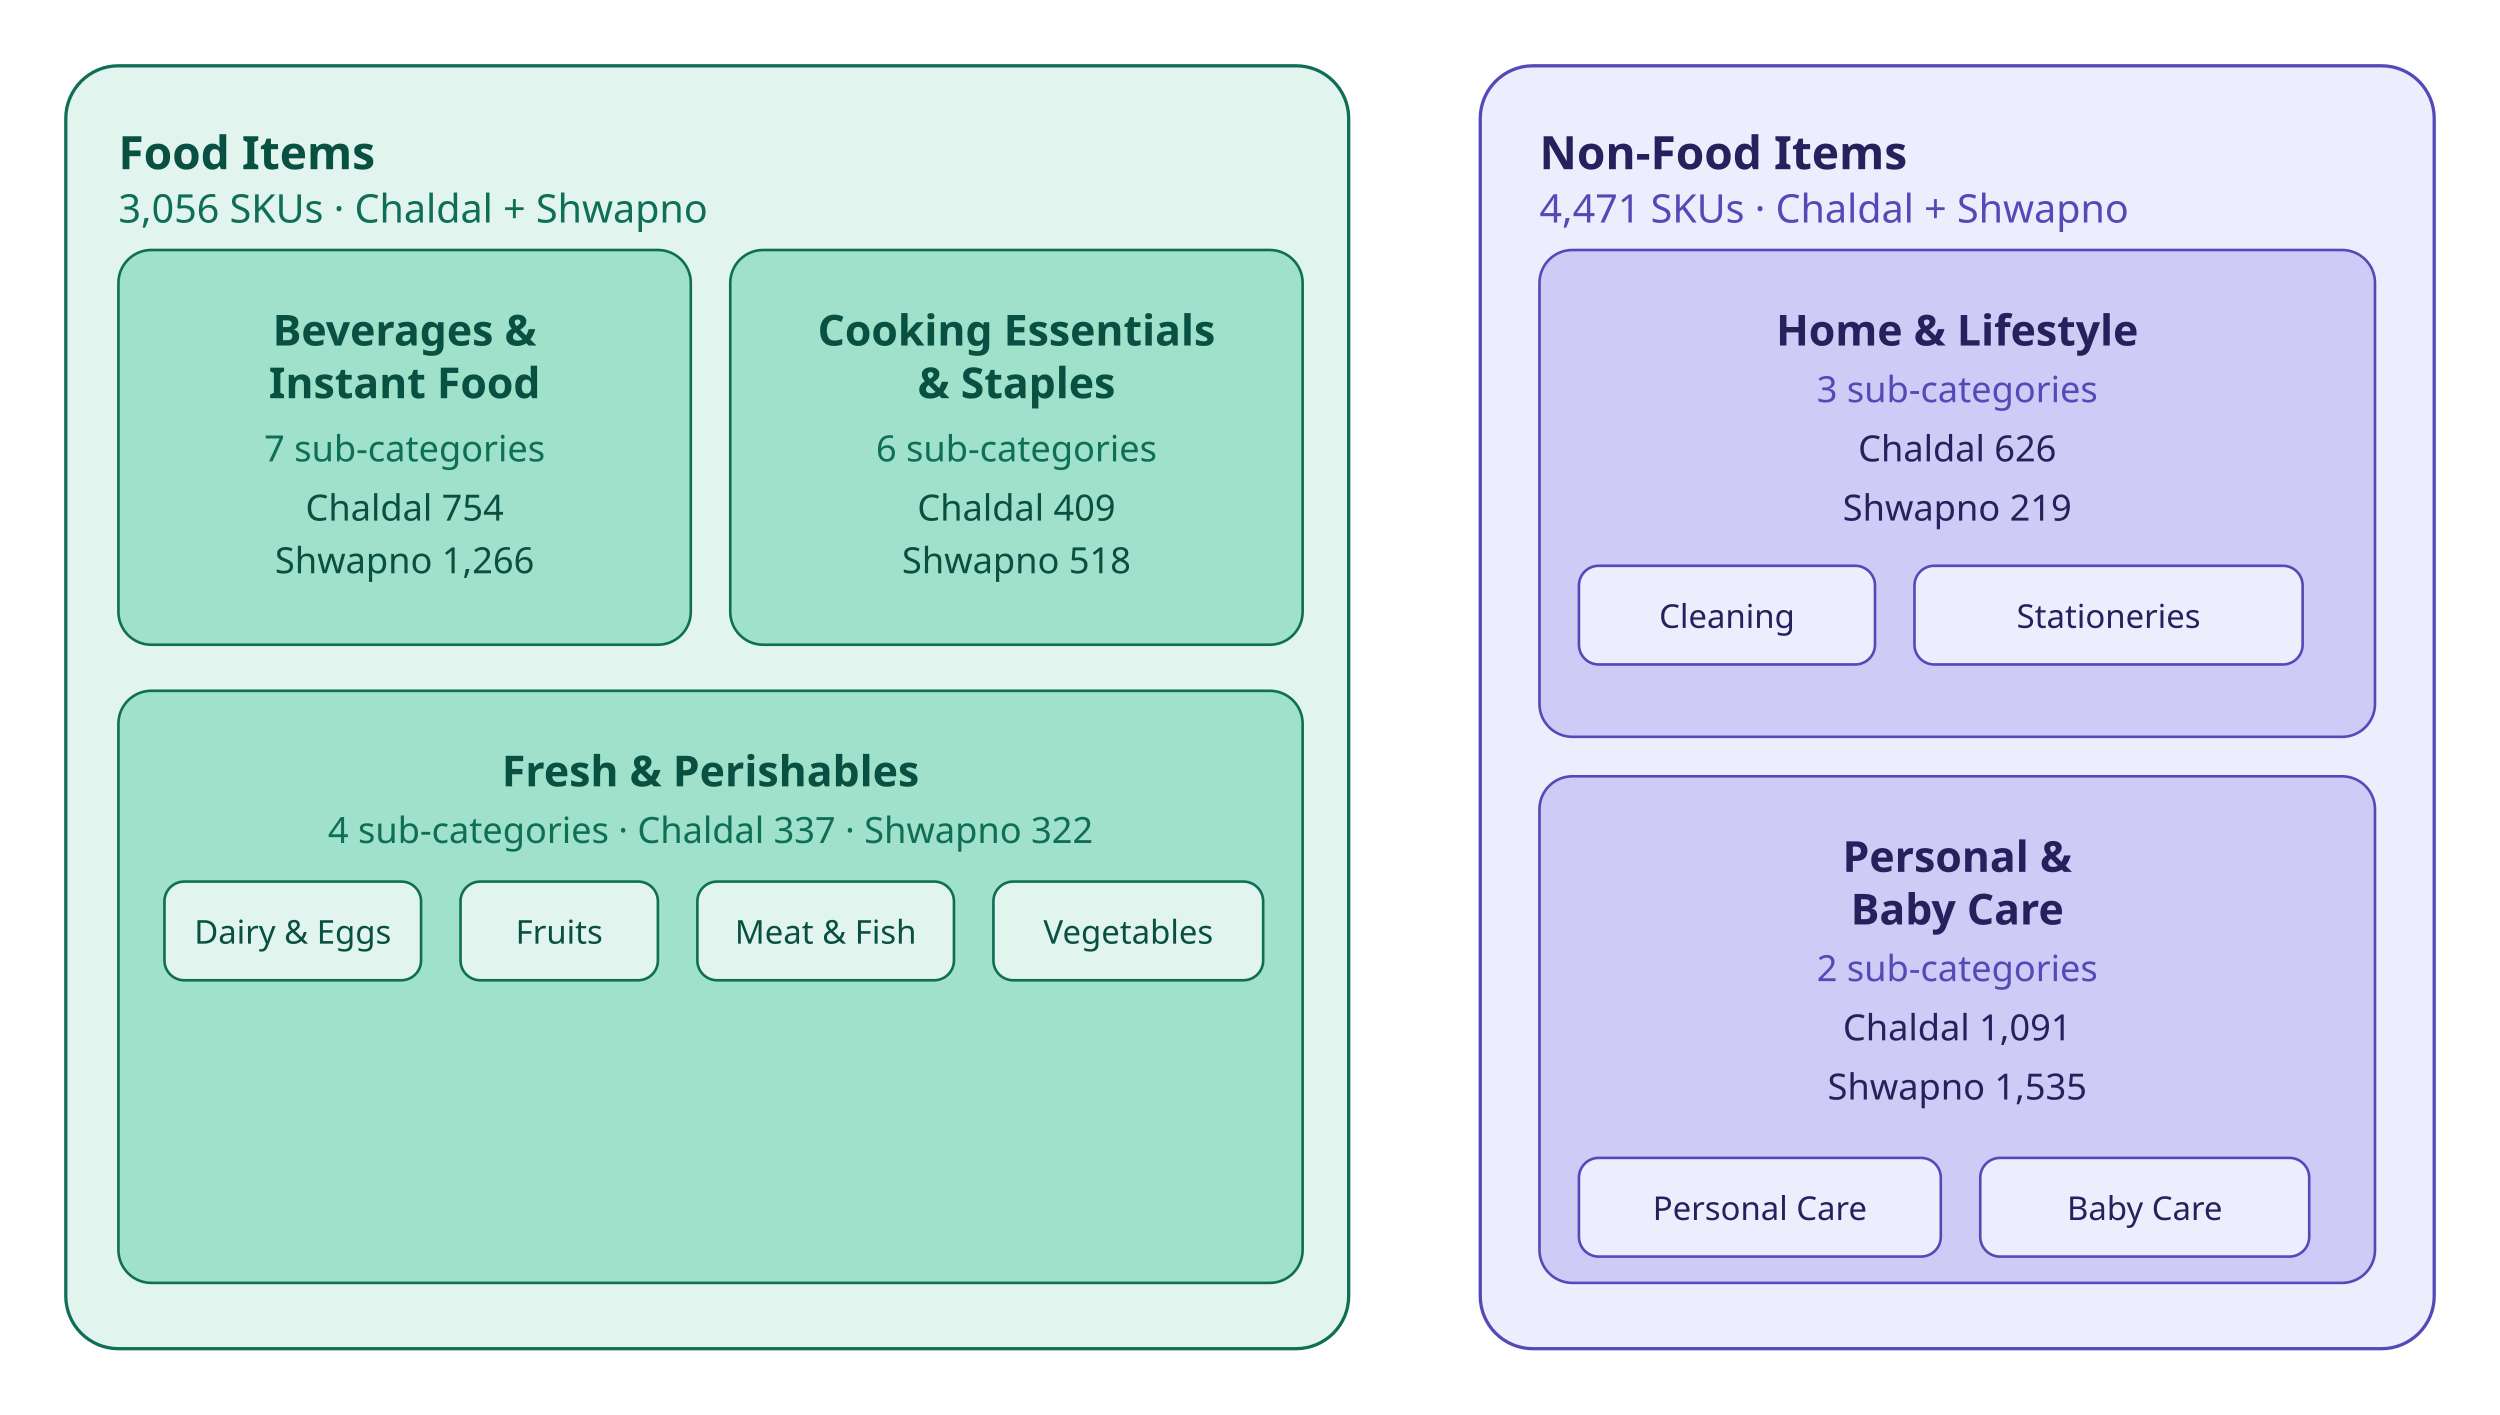
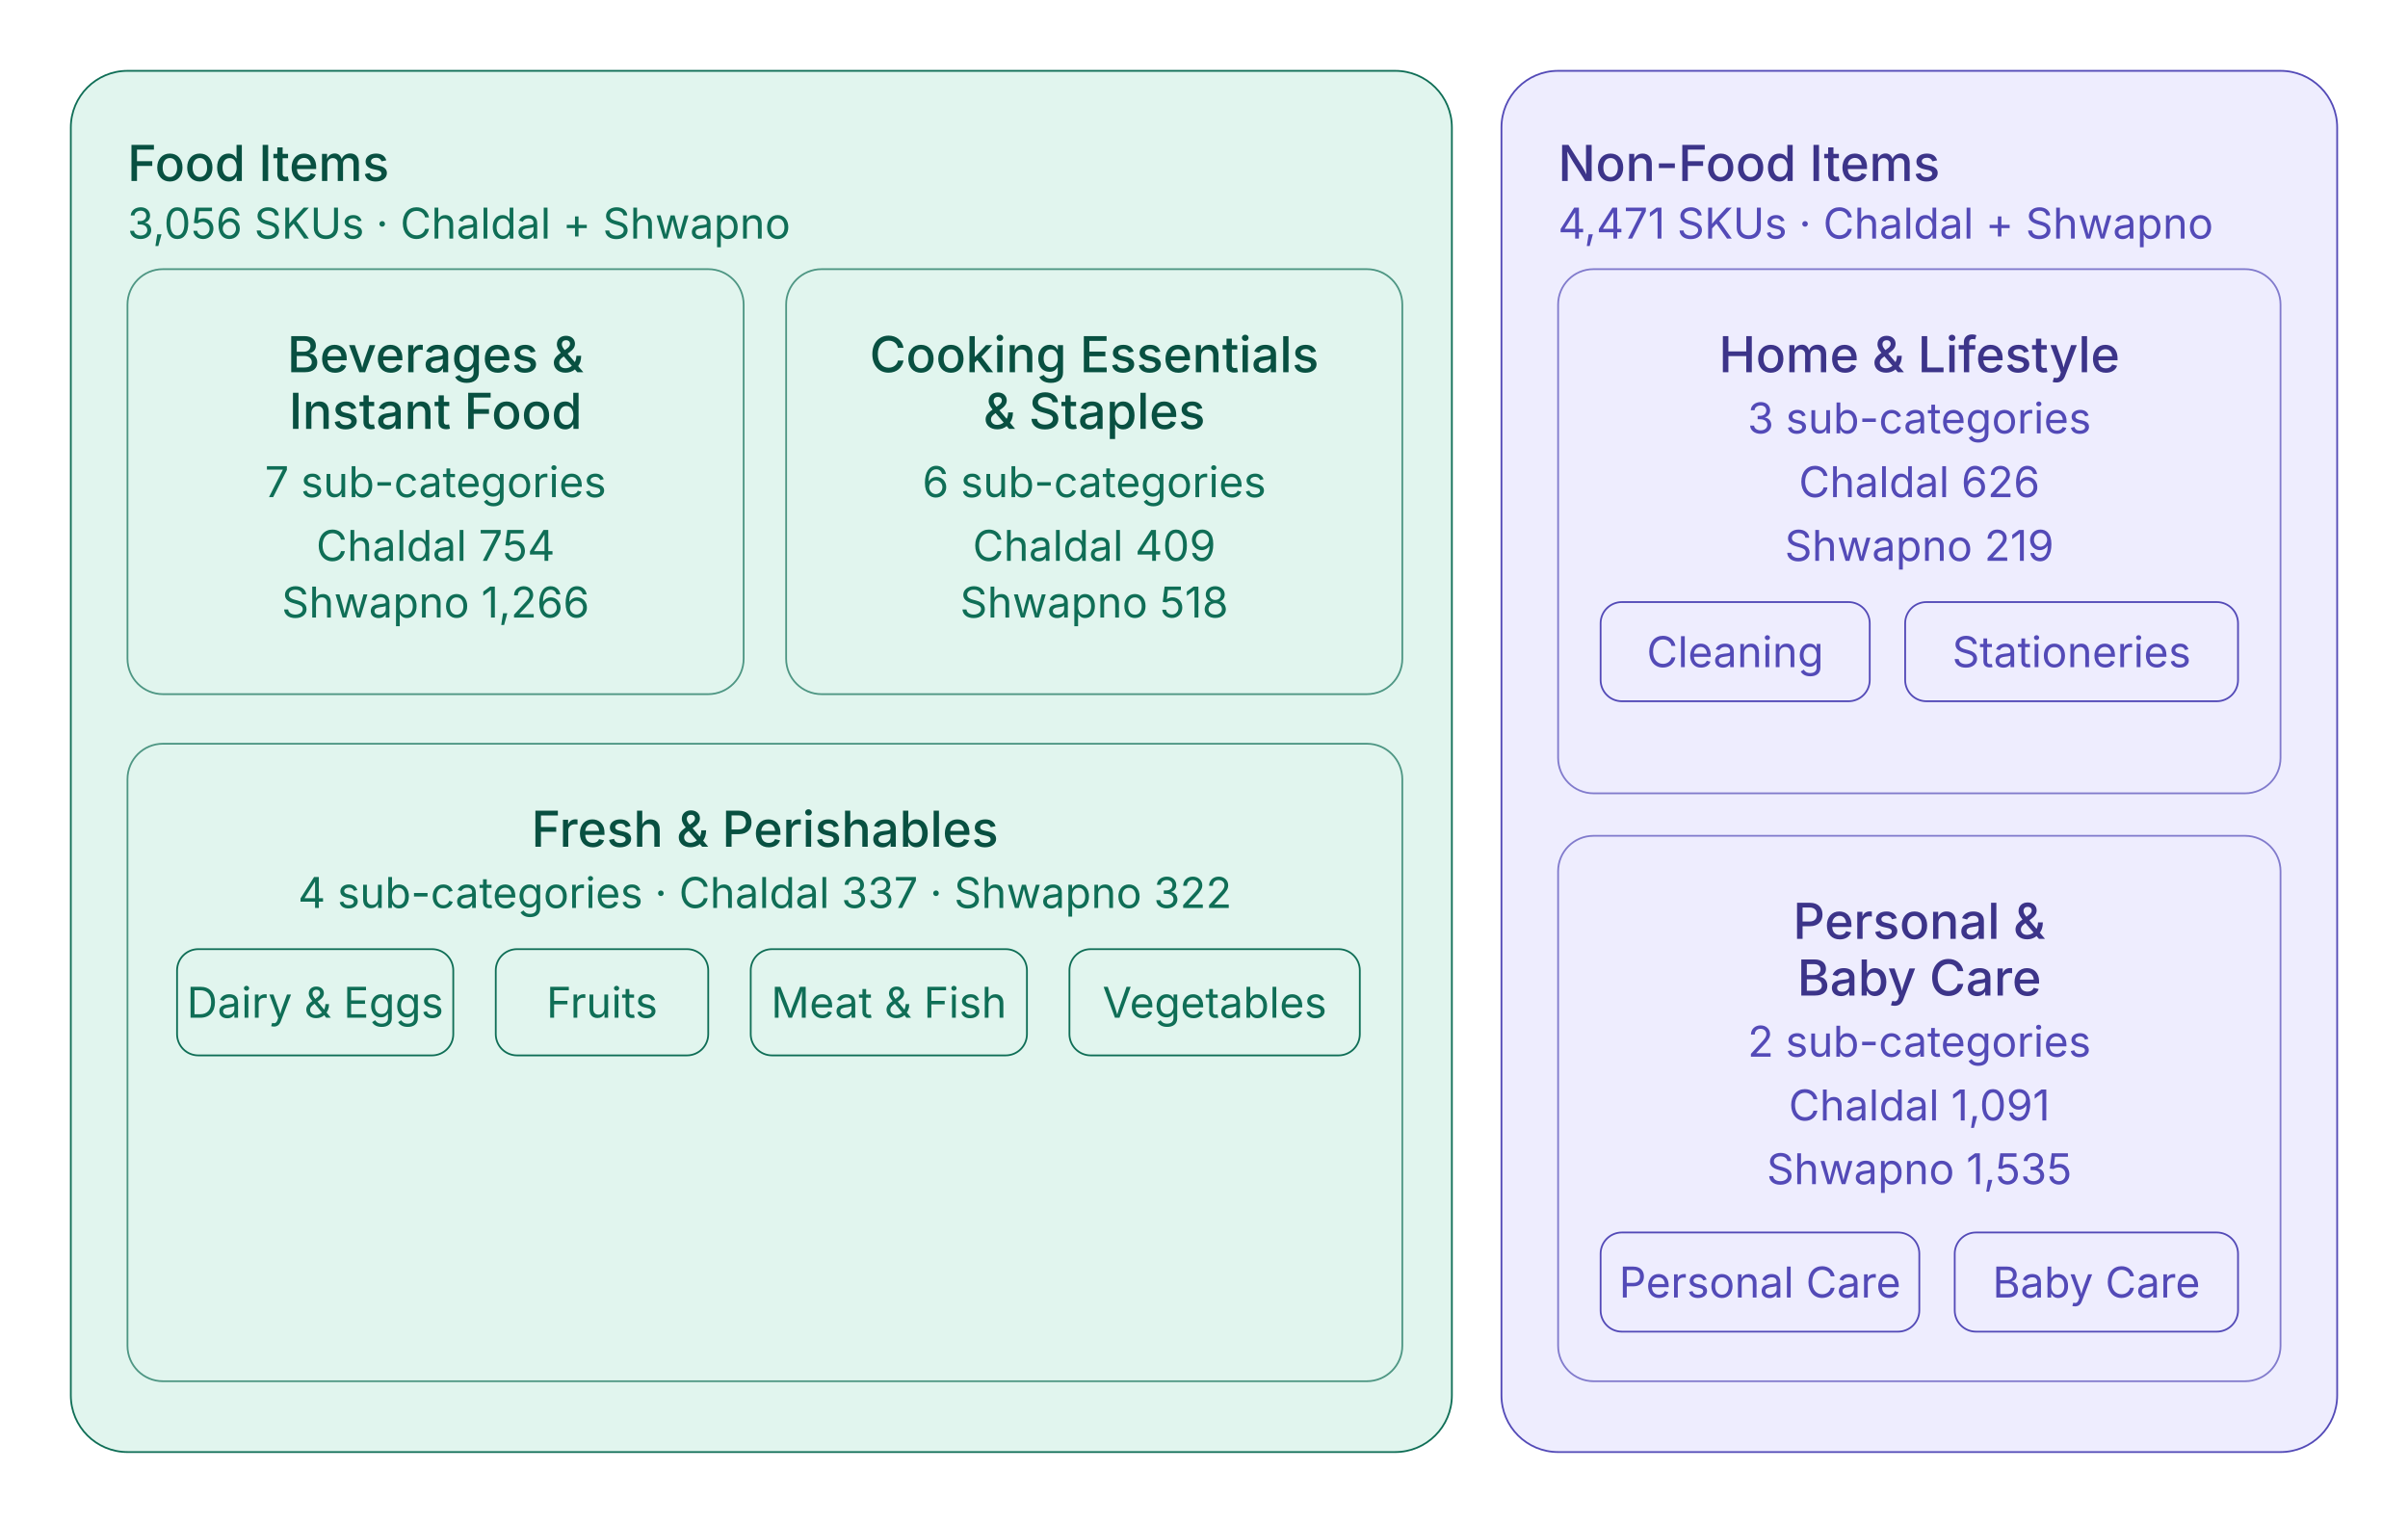
- <svg xmlns="http://www.w3.org/2000/svg" width="100%" viewBox="0 0 760 430" role="img" font-family="sans-serif">
-   <rect x="20" y="20" width="390" height="390" rx="16" fill="#E1F5EE" stroke="#0F6E56" stroke-width="1" />
-   <text x="36" y="46" font-size="14" font-weight="600" fill="#085041" dominant-baseline="central">Food Items</text>
-   <text x="36" y="63" font-size="12" fill="#0F6E56" dominant-baseline="central">3,056 SKUs · Chaldal + Shwapno</text>
-   <rect x="36" y="76" width="174" height="120" rx="10" fill="#9FE1CB" stroke="#0F6E56" stroke-width="0.8" />
-   <text x="123" y="100" font-size="13" font-weight="600" fill="#085041" text-anchor="middle" dominant-baseline="central">Beverages &amp;</text>
-   <text x="123" y="116" font-size="13" font-weight="600" fill="#085041" text-anchor="middle" dominant-baseline="central">Instant Food</text>
-   <text x="123" y="136" font-size="11" fill="#0F6E56" text-anchor="middle" dominant-baseline="central">7 sub-categories</text>
-   <text x="123" y="154" font-size="11" fill="#085041" text-anchor="middle" dominant-baseline="central">Chaldal 754</text>
-   <text x="123" y="170" font-size="11" fill="#085041" text-anchor="middle" dominant-baseline="central">Shwapno 1,266</text>
-   <rect x="222" y="76" width="174" height="120" rx="10" fill="#9FE1CB" stroke="#0F6E56" stroke-width="0.8" />
-   <text x="309" y="100" font-size="13" font-weight="600" fill="#085041" text-anchor="middle" dominant-baseline="central">Cooking Essentials</text>
-   <text x="309" y="116" font-size="13" font-weight="600" fill="#085041" text-anchor="middle" dominant-baseline="central">&amp; Staples</text>
-   <text x="309" y="136" font-size="11" fill="#0F6E56" text-anchor="middle" dominant-baseline="central">6 sub-categories</text>
-   <text x="309" y="154" font-size="11" fill="#085041" text-anchor="middle" dominant-baseline="central">Chaldal 409</text>
-   <text x="309" y="170" font-size="11" fill="#085041" text-anchor="middle" dominant-baseline="central">Shwapno 518</text>
-   <rect x="36" y="210" width="360" height="180" rx="10" fill="#9FE1CB" stroke="#0F6E56" stroke-width="0.8" />
-   <text x="216" y="234" font-size="13" font-weight="600" fill="#085041" text-anchor="middle" dominant-baseline="central">Fresh &amp; Perishables</text>
-   <text x="216" y="252" font-size="11" fill="#0F6E56" text-anchor="middle" dominant-baseline="central">4 sub-categories · Chaldal 337 · Shwapno 322</text>
-   <rect x="50" y="268" width="78" height="30" rx="6" fill="#E1F5EE" stroke="#0F6E56" stroke-width="0.8" />
-   <text x="89" y="283" font-size="10" fill="#085041" text-anchor="middle" dominant-baseline="central">Dairy &amp; Eggs</text>
-   <rect x="140" y="268" width="60" height="30" rx="6" fill="#E1F5EE" stroke="#0F6E56" stroke-width="0.8" />
-   <text x="170" y="283" font-size="10" fill="#085041" text-anchor="middle" dominant-baseline="central">Fruits</text>
-   <rect x="212" y="268" width="78" height="30" rx="6" fill="#E1F5EE" stroke="#0F6E56" stroke-width="0.8" />
-   <text x="251" y="283" font-size="10" fill="#085041" text-anchor="middle" dominant-baseline="central">Meat &amp; Fish</text>
-   <rect x="302" y="268" width="82" height="30" rx="6" fill="#E1F5EE" stroke="#0F6E56" stroke-width="0.8" />
-   <text x="343" y="283" font-size="10" fill="#085041" text-anchor="middle" dominant-baseline="central">Vegetables</text>
-   <rect x="450" y="20" width="290" height="390" rx="16" fill="#EEEDFE" stroke="#534AB7" stroke-width="1" />
-   <text x="468" y="46" font-size="14" font-weight="600" fill="#26215C" dominant-baseline="central">Non-Food Items</text>
-   <text x="468" y="63" font-size="12" fill="#534AB7" dominant-baseline="central">4,471 SKUs · Chaldal + Shwapno</text>
-   <rect x="468" y="76" width="254" height="148" rx="10" fill="#CECBF6" stroke="#534AB7" stroke-width="0.8" />
-   <text x="595" y="100" font-size="13" font-weight="600" fill="#26215C" text-anchor="middle" dominant-baseline="central">Home &amp; Lifestyle</text>
-   <text x="595" y="118" font-size="11" fill="#534AB7" text-anchor="middle" dominant-baseline="central">3 sub-categories</text>
-   <text x="595" y="136" font-size="11" fill="#26215C" text-anchor="middle" dominant-baseline="central">Chaldal 626</text>
-   <text x="595" y="154" font-size="11" fill="#26215C" text-anchor="middle" dominant-baseline="central">Shwapno 219</text>
-   <rect x="480" y="172" width="90" height="30" rx="6" fill="#EEEDFE" stroke="#534AB7" stroke-width="0.8" />
-   <text x="525" y="187" font-size="10" fill="#26215C" text-anchor="middle" dominant-baseline="central">Cleaning</text>
-   <rect x="582" y="172" width="118" height="30" rx="6" fill="#EEEDFE" stroke="#534AB7" stroke-width="0.8" />
-   <text x="641" y="187" font-size="10" fill="#26215C" text-anchor="middle" dominant-baseline="central">Stationeries</text>
-   <rect x="468" y="236" width="254" height="154" rx="10" fill="#CECBF6" stroke="#534AB7" stroke-width="0.8" />
-   <text x="595" y="260" font-size="13" font-weight="600" fill="#26215C" text-anchor="middle" dominant-baseline="central">Personal &amp;</text>
-   <text x="595" y="276" font-size="13" font-weight="600" fill="#26215C" text-anchor="middle" dominant-baseline="central">Baby Care</text>
-   <text x="595" y="294" font-size="11" fill="#534AB7" text-anchor="middle" dominant-baseline="central">2 sub-categories</text>
-   <text x="595" y="312" font-size="11" fill="#26215C" text-anchor="middle" dominant-baseline="central">Chaldal 1,091</text>
-   <text x="595" y="330" font-size="11" fill="#26215C" text-anchor="middle" dominant-baseline="central">Shwapno 1,535</text>
-   <rect x="480" y="352" width="110" height="30" rx="6" fill="#EEEDFE" stroke="#534AB7" stroke-width="0.8" />
-   <text x="535" y="367" font-size="10" fill="#26215C" text-anchor="middle" dominant-baseline="central">Personal Care</text>
-   <rect x="602" y="352" width="100" height="30" rx="6" fill="#EEEDFE" stroke="#534AB7" stroke-width="0.8" />
-   <text x="652" y="367" font-size="10" fill="#26215C" text-anchor="middle" dominant-baseline="central">Baby Care</text>
+ <svg xmlns="http://www.w3.org/2000/svg" width="100%" viewBox="0 0 680 430" role="img" style="">
+   <defs>
+     <marker id="arrow" viewBox="0 0 10 10" refX="8" refY="5" markerWidth="6" markerHeight="6" orient="auto-start-reverse">
+       <path d="M2 1L8 5L2 9" fill="none" stroke="context-stroke" stroke-width="1.5" stroke-linecap="round" stroke-linejoin="round" />
+     </marker>
+   </defs>
+   <g style="fill:rgb(0, 0, 0);stroke:none;color:rgb(0, 0, 0);stroke-width:1px;stroke-linecap:butt;stroke-linejoin:miter;opacity:1;font-family:&quot;Anthropic Sans&quot;, -apple-system, BlinkMacSystemFont, &quot;Segoe UI&quot;, sans-serif;font-size:16px;font-weight:400;text-anchor:start;dominant-baseline:auto">
+     <rect x="20" y="20" width="390" height="390" rx="16" stroke-width="0.5" style="fill:rgb(225, 245, 238);stroke:rgb(15, 110, 86);color:rgb(0, 0, 0);stroke-width:0.5px;stroke-linecap:butt;stroke-linejoin:miter;opacity:1;font-family:&quot;Anthropic Sans&quot;, -apple-system, BlinkMacSystemFont, &quot;Segoe UI&quot;, sans-serif;font-size:16px;font-weight:400;text-anchor:start;dominant-baseline:auto" />
+     <text x="36" y="46" dominant-baseline="central" style="fill:rgb(8, 80, 65);stroke:none;color:rgb(0, 0, 0);stroke-width:1px;stroke-linecap:butt;stroke-linejoin:miter;opacity:1;font-family:&quot;Anthropic Sans&quot;, -apple-system, BlinkMacSystemFont, &quot;Segoe UI&quot;, sans-serif;font-size:14px;font-weight:500;text-anchor:start;dominant-baseline:central">Food Items</text>
+     <text x="36" y="63" dominant-baseline="central" style="fill:rgb(15, 110, 86);stroke:none;color:rgb(0, 0, 0);stroke-width:1px;stroke-linecap:butt;stroke-linejoin:miter;opacity:1;font-family:&quot;Anthropic Sans&quot;, -apple-system, BlinkMacSystemFont, &quot;Segoe UI&quot;, sans-serif;font-size:12px;font-weight:400;text-anchor:start;dominant-baseline:central">3,056 SKUs · Chaldal + Shwapno</text>
+   </g>
+   <g style="fill:rgb(0, 0, 0);stroke:none;color:rgb(0, 0, 0);stroke-width:1px;stroke-linecap:butt;stroke-linejoin:miter;opacity:1;font-family:&quot;Anthropic Sans&quot;, -apple-system, BlinkMacSystemFont, &quot;Segoe UI&quot;, sans-serif;font-size:16px;font-weight:400;text-anchor:start;dominant-baseline:auto">
+     <rect x="36" y="76" width="174" height="120" rx="10" stroke-width="0.5" opacity="0.7" style="fill:rgb(225, 245, 238);stroke:rgb(15, 110, 86);color:rgb(0, 0, 0);stroke-width:0.5px;stroke-linecap:butt;stroke-linejoin:miter;opacity:0.7;font-family:&quot;Anthropic Sans&quot;, -apple-system, BlinkMacSystemFont, &quot;Segoe UI&quot;, sans-serif;font-size:16px;font-weight:400;text-anchor:start;dominant-baseline:auto" />
+     <text x="123" y="100" text-anchor="middle" dominant-baseline="central" style="fill:rgb(8, 80, 65);stroke:none;color:rgb(0, 0, 0);stroke-width:1px;stroke-linecap:butt;stroke-linejoin:miter;opacity:1;font-family:&quot;Anthropic Sans&quot;, -apple-system, BlinkMacSystemFont, &quot;Segoe UI&quot;, sans-serif;font-size:14px;font-weight:500;text-anchor:middle;dominant-baseline:central">Beverages &amp;</text>
+     <text x="123" y="116" text-anchor="middle" dominant-baseline="central" style="fill:rgb(8, 80, 65);stroke:none;color:rgb(0, 0, 0);stroke-width:1px;stroke-linecap:butt;stroke-linejoin:miter;opacity:1;font-family:&quot;Anthropic Sans&quot;, -apple-system, BlinkMacSystemFont, &quot;Segoe UI&quot;, sans-serif;font-size:14px;font-weight:500;text-anchor:middle;dominant-baseline:central">Instant Food</text>
+     <text x="123" y="136" text-anchor="middle" dominant-baseline="central" style="fill:rgb(15, 110, 86);stroke:none;color:rgb(0, 0, 0);stroke-width:1px;stroke-linecap:butt;stroke-linejoin:miter;opacity:1;font-family:&quot;Anthropic Sans&quot;, -apple-system, BlinkMacSystemFont, &quot;Segoe UI&quot;, sans-serif;font-size:12px;font-weight:400;text-anchor:middle;dominant-baseline:central">7 sub-categories</text>
+     <text x="123" y="154" text-anchor="middle" dominant-baseline="central" style="fill:rgb(15, 110, 86);stroke:none;color:rgb(0, 0, 0);stroke-width:1px;stroke-linecap:butt;stroke-linejoin:miter;opacity:1;font-family:&quot;Anthropic Sans&quot;, -apple-system, BlinkMacSystemFont, &quot;Segoe UI&quot;, sans-serif;font-size:12px;font-weight:400;text-anchor:middle;dominant-baseline:central">Chaldal 754</text>
+     <text x="123" y="170" text-anchor="middle" dominant-baseline="central" style="fill:rgb(15, 110, 86);stroke:none;color:rgb(0, 0, 0);stroke-width:1px;stroke-linecap:butt;stroke-linejoin:miter;opacity:1;font-family:&quot;Anthropic Sans&quot;, -apple-system, BlinkMacSystemFont, &quot;Segoe UI&quot;, sans-serif;font-size:12px;font-weight:400;text-anchor:middle;dominant-baseline:central">Shwapno 1,266</text>
+   </g>
+   <g style="fill:rgb(0, 0, 0);stroke:none;color:rgb(0, 0, 0);stroke-width:1px;stroke-linecap:butt;stroke-linejoin:miter;opacity:1;font-family:&quot;Anthropic Sans&quot;, -apple-system, BlinkMacSystemFont, &quot;Segoe UI&quot;, sans-serif;font-size:16px;font-weight:400;text-anchor:start;dominant-baseline:auto">
+     <rect x="222" y="76" width="174" height="120" rx="10" stroke-width="0.5" opacity="0.7" style="fill:rgb(225, 245, 238);stroke:rgb(15, 110, 86);color:rgb(0, 0, 0);stroke-width:0.5px;stroke-linecap:butt;stroke-linejoin:miter;opacity:0.7;font-family:&quot;Anthropic Sans&quot;, -apple-system, BlinkMacSystemFont, &quot;Segoe UI&quot;, sans-serif;font-size:16px;font-weight:400;text-anchor:start;dominant-baseline:auto" />
+     <text x="309" y="100" text-anchor="middle" dominant-baseline="central" style="fill:rgb(8, 80, 65);stroke:none;color:rgb(0, 0, 0);stroke-width:1px;stroke-linecap:butt;stroke-linejoin:miter;opacity:1;font-family:&quot;Anthropic Sans&quot;, -apple-system, BlinkMacSystemFont, &quot;Segoe UI&quot;, sans-serif;font-size:14px;font-weight:500;text-anchor:middle;dominant-baseline:central">Cooking Essentials</text>
+     <text x="309" y="116" text-anchor="middle" dominant-baseline="central" style="fill:rgb(8, 80, 65);stroke:none;color:rgb(0, 0, 0);stroke-width:1px;stroke-linecap:butt;stroke-linejoin:miter;opacity:1;font-family:&quot;Anthropic Sans&quot;, -apple-system, BlinkMacSystemFont, &quot;Segoe UI&quot;, sans-serif;font-size:14px;font-weight:500;text-anchor:middle;dominant-baseline:central">&amp; Staples</text>
+     <text x="309" y="136" text-anchor="middle" dominant-baseline="central" style="fill:rgb(15, 110, 86);stroke:none;color:rgb(0, 0, 0);stroke-width:1px;stroke-linecap:butt;stroke-linejoin:miter;opacity:1;font-family:&quot;Anthropic Sans&quot;, -apple-system, BlinkMacSystemFont, &quot;Segoe UI&quot;, sans-serif;font-size:12px;font-weight:400;text-anchor:middle;dominant-baseline:central">6 sub-categories</text>
+     <text x="309" y="154" text-anchor="middle" dominant-baseline="central" style="fill:rgb(15, 110, 86);stroke:none;color:rgb(0, 0, 0);stroke-width:1px;stroke-linecap:butt;stroke-linejoin:miter;opacity:1;font-family:&quot;Anthropic Sans&quot;, -apple-system, BlinkMacSystemFont, &quot;Segoe UI&quot;, sans-serif;font-size:12px;font-weight:400;text-anchor:middle;dominant-baseline:central">Chaldal 409</text>
+     <text x="309" y="170" text-anchor="middle" dominant-baseline="central" style="fill:rgb(15, 110, 86);stroke:none;color:rgb(0, 0, 0);stroke-width:1px;stroke-linecap:butt;stroke-linejoin:miter;opacity:1;font-family:&quot;Anthropic Sans&quot;, -apple-system, BlinkMacSystemFont, &quot;Segoe UI&quot;, sans-serif;font-size:12px;font-weight:400;text-anchor:middle;dominant-baseline:central">Shwapno 518</text>
+   </g>
+   <g style="fill:rgb(0, 0, 0);stroke:none;color:rgb(0, 0, 0);stroke-width:1px;stroke-linecap:butt;stroke-linejoin:miter;opacity:1;font-family:&quot;Anthropic Sans&quot;, -apple-system, BlinkMacSystemFont, &quot;Segoe UI&quot;, sans-serif;font-size:16px;font-weight:400;text-anchor:start;dominant-baseline:auto">
+     <rect x="36" y="210" width="360" height="180" rx="10" stroke-width="0.5" opacity="0.7" style="fill:rgb(225, 245, 238);stroke:rgb(15, 110, 86);color:rgb(0, 0, 0);stroke-width:0.5px;stroke-linecap:butt;stroke-linejoin:miter;opacity:0.7;font-family:&quot;Anthropic Sans&quot;, -apple-system, BlinkMacSystemFont, &quot;Segoe UI&quot;, sans-serif;font-size:16px;font-weight:400;text-anchor:start;dominant-baseline:auto" />
+     <text x="216" y="234" text-anchor="middle" dominant-baseline="central" style="fill:rgb(8, 80, 65);stroke:none;color:rgb(0, 0, 0);stroke-width:1px;stroke-linecap:butt;stroke-linejoin:miter;opacity:1;font-family:&quot;Anthropic Sans&quot;, -apple-system, BlinkMacSystemFont, &quot;Segoe UI&quot;, sans-serif;font-size:14px;font-weight:500;text-anchor:middle;dominant-baseline:central">Fresh &amp; Perishables</text>
+     <text x="216" y="252" text-anchor="middle" dominant-baseline="central" style="fill:rgb(15, 110, 86);stroke:none;color:rgb(0, 0, 0);stroke-width:1px;stroke-linecap:butt;stroke-linejoin:miter;opacity:1;font-family:&quot;Anthropic Sans&quot;, -apple-system, BlinkMacSystemFont, &quot;Segoe UI&quot;, sans-serif;font-size:12px;font-weight:400;text-anchor:middle;dominant-baseline:central">4 sub-categories · Chaldal 337 · Shwapno 322</text>
+     <rect x="50" y="268" width="78" height="30" rx="6" stroke-width="0.5" style="fill:rgb(225, 245, 238);stroke:rgb(15, 110, 86);color:rgb(0, 0, 0);stroke-width:0.5px;stroke-linecap:butt;stroke-linejoin:miter;opacity:1;font-family:&quot;Anthropic Sans&quot;, -apple-system, BlinkMacSystemFont, &quot;Segoe UI&quot;, sans-serif;font-size:16px;font-weight:400;text-anchor:start;dominant-baseline:auto" />
+     <text x="89" y="283" text-anchor="middle" dominant-baseline="central" style="fill:rgb(15, 110, 86);stroke:none;color:rgb(0, 0, 0);stroke-width:1px;stroke-linecap:butt;stroke-linejoin:miter;opacity:1;font-family:&quot;Anthropic Sans&quot;, -apple-system, BlinkMacSystemFont, &quot;Segoe UI&quot;, sans-serif;font-size:12px;font-weight:400;text-anchor:middle;dominant-baseline:central">Dairy &amp; Eggs</text>
+     <rect x="140" y="268" width="60" height="30" rx="6" stroke-width="0.5" style="fill:rgb(225, 245, 238);stroke:rgb(15, 110, 86);color:rgb(0, 0, 0);stroke-width:0.5px;stroke-linecap:butt;stroke-linejoin:miter;opacity:1;font-family:&quot;Anthropic Sans&quot;, -apple-system, BlinkMacSystemFont, &quot;Segoe UI&quot;, sans-serif;font-size:16px;font-weight:400;text-anchor:start;dominant-baseline:auto" />
+     <text x="170" y="283" text-anchor="middle" dominant-baseline="central" style="fill:rgb(15, 110, 86);stroke:none;color:rgb(0, 0, 0);stroke-width:1px;stroke-linecap:butt;stroke-linejoin:miter;opacity:1;font-family:&quot;Anthropic Sans&quot;, -apple-system, BlinkMacSystemFont, &quot;Segoe UI&quot;, sans-serif;font-size:12px;font-weight:400;text-anchor:middle;dominant-baseline:central">Fruits</text>
+     <rect x="212" y="268" width="78" height="30" rx="6" stroke-width="0.5" style="fill:rgb(225, 245, 238);stroke:rgb(15, 110, 86);color:rgb(0, 0, 0);stroke-width:0.5px;stroke-linecap:butt;stroke-linejoin:miter;opacity:1;font-family:&quot;Anthropic Sans&quot;, -apple-system, BlinkMacSystemFont, &quot;Segoe UI&quot;, sans-serif;font-size:16px;font-weight:400;text-anchor:start;dominant-baseline:auto" />
+     <text x="251" y="283" text-anchor="middle" dominant-baseline="central" style="fill:rgb(15, 110, 86);stroke:none;color:rgb(0, 0, 0);stroke-width:1px;stroke-linecap:butt;stroke-linejoin:miter;opacity:1;font-family:&quot;Anthropic Sans&quot;, -apple-system, BlinkMacSystemFont, &quot;Segoe UI&quot;, sans-serif;font-size:12px;font-weight:400;text-anchor:middle;dominant-baseline:central">Meat &amp; Fish</text>
+     <rect x="302" y="268" width="82" height="30" rx="6" stroke-width="0.5" style="fill:rgb(225, 245, 238);stroke:rgb(15, 110, 86);color:rgb(0, 0, 0);stroke-width:0.5px;stroke-linecap:butt;stroke-linejoin:miter;opacity:1;font-family:&quot;Anthropic Sans&quot;, -apple-system, BlinkMacSystemFont, &quot;Segoe UI&quot;, sans-serif;font-size:16px;font-weight:400;text-anchor:start;dominant-baseline:auto" />
+     <text x="343" y="283" text-anchor="middle" dominant-baseline="central" style="fill:rgb(15, 110, 86);stroke:none;color:rgb(0, 0, 0);stroke-width:1px;stroke-linecap:butt;stroke-linejoin:miter;opacity:1;font-family:&quot;Anthropic Sans&quot;, -apple-system, BlinkMacSystemFont, &quot;Segoe UI&quot;, sans-serif;font-size:12px;font-weight:400;text-anchor:middle;dominant-baseline:central">Vegetables</text>
+   </g>
+   <g style="fill:rgb(0, 0, 0);stroke:none;color:rgb(0, 0, 0);stroke-width:1px;stroke-linecap:butt;stroke-linejoin:miter;opacity:1;font-family:&quot;Anthropic Sans&quot;, -apple-system, BlinkMacSystemFont, &quot;Segoe UI&quot;, sans-serif;font-size:16px;font-weight:400;text-anchor:start;dominant-baseline:auto">
+     <rect x="424" y="20" width="236" height="390" rx="16" stroke-width="0.5" style="fill:rgb(238, 237, 254);stroke:rgb(83, 74, 183);color:rgb(0, 0, 0);stroke-width:0.5px;stroke-linecap:butt;stroke-linejoin:miter;opacity:1;font-family:&quot;Anthropic Sans&quot;, -apple-system, BlinkMacSystemFont, &quot;Segoe UI&quot;, sans-serif;font-size:16px;font-weight:400;text-anchor:start;dominant-baseline:auto" />
+     <text x="440" y="46" dominant-baseline="central" style="fill:rgb(60, 52, 137);stroke:none;color:rgb(0, 0, 0);stroke-width:1px;stroke-linecap:butt;stroke-linejoin:miter;opacity:1;font-family:&quot;Anthropic Sans&quot;, -apple-system, BlinkMacSystemFont, &quot;Segoe UI&quot;, sans-serif;font-size:14px;font-weight:500;text-anchor:start;dominant-baseline:central">Non-Food Items</text>
+     <text x="440" y="63" dominant-baseline="central" style="fill:rgb(83, 74, 183);stroke:none;color:rgb(0, 0, 0);stroke-width:1px;stroke-linecap:butt;stroke-linejoin:miter;opacity:1;font-family:&quot;Anthropic Sans&quot;, -apple-system, BlinkMacSystemFont, &quot;Segoe UI&quot;, sans-serif;font-size:12px;font-weight:400;text-anchor:start;dominant-baseline:central">4,471 SKUs · Chaldal + Shwapno</text>
+   </g>
+   <g style="fill:rgb(0, 0, 0);stroke:none;color:rgb(0, 0, 0);stroke-width:1px;stroke-linecap:butt;stroke-linejoin:miter;opacity:1;font-family:&quot;Anthropic Sans&quot;, -apple-system, BlinkMacSystemFont, &quot;Segoe UI&quot;, sans-serif;font-size:16px;font-weight:400;text-anchor:start;dominant-baseline:auto">
+     <rect x="440" y="76" width="204" height="148" rx="10" stroke-width="0.5" opacity="0.7" style="fill:rgb(238, 237, 254);stroke:rgb(83, 74, 183);color:rgb(0, 0, 0);stroke-width:0.5px;stroke-linecap:butt;stroke-linejoin:miter;opacity:0.7;font-family:&quot;Anthropic Sans&quot;, -apple-system, BlinkMacSystemFont, &quot;Segoe UI&quot;, sans-serif;font-size:16px;font-weight:400;text-anchor:start;dominant-baseline:auto" />
+     <text x="542" y="100" text-anchor="middle" dominant-baseline="central" style="fill:rgb(60, 52, 137);stroke:none;color:rgb(0, 0, 0);stroke-width:1px;stroke-linecap:butt;stroke-linejoin:miter;opacity:1;font-family:&quot;Anthropic Sans&quot;, -apple-system, BlinkMacSystemFont, &quot;Segoe UI&quot;, sans-serif;font-size:14px;font-weight:500;text-anchor:middle;dominant-baseline:central">Home &amp; Lifestyle</text>
+     <text x="542" y="118" text-anchor="middle" dominant-baseline="central" style="fill:rgb(83, 74, 183);stroke:none;color:rgb(0, 0, 0);stroke-width:1px;stroke-linecap:butt;stroke-linejoin:miter;opacity:1;font-family:&quot;Anthropic Sans&quot;, -apple-system, BlinkMacSystemFont, &quot;Segoe UI&quot;, sans-serif;font-size:12px;font-weight:400;text-anchor:middle;dominant-baseline:central">3 sub-categories</text>
+     <text x="542" y="136" text-anchor="middle" dominant-baseline="central" style="fill:rgb(83, 74, 183);stroke:none;color:rgb(0, 0, 0);stroke-width:1px;stroke-linecap:butt;stroke-linejoin:miter;opacity:1;font-family:&quot;Anthropic Sans&quot;, -apple-system, BlinkMacSystemFont, &quot;Segoe UI&quot;, sans-serif;font-size:12px;font-weight:400;text-anchor:middle;dominant-baseline:central">Chaldal 626</text>
+     <text x="542" y="154" text-anchor="middle" dominant-baseline="central" style="fill:rgb(83, 74, 183);stroke:none;color:rgb(0, 0, 0);stroke-width:1px;stroke-linecap:butt;stroke-linejoin:miter;opacity:1;font-family:&quot;Anthropic Sans&quot;, -apple-system, BlinkMacSystemFont, &quot;Segoe UI&quot;, sans-serif;font-size:12px;font-weight:400;text-anchor:middle;dominant-baseline:central">Shwapno 219</text>
+     <rect x="452" y="170" width="76" height="28" rx="6" stroke-width="0.5" style="fill:rgb(238, 237, 254);stroke:rgb(83, 74, 183);color:rgb(0, 0, 0);stroke-width:0.5px;stroke-linecap:butt;stroke-linejoin:miter;opacity:1;font-family:&quot;Anthropic Sans&quot;, -apple-system, BlinkMacSystemFont, &quot;Segoe UI&quot;, sans-serif;font-size:16px;font-weight:400;text-anchor:start;dominant-baseline:auto" />
+     <text x="490" y="184" text-anchor="middle" dominant-baseline="central" style="fill:rgb(83, 74, 183);stroke:none;color:rgb(0, 0, 0);stroke-width:1px;stroke-linecap:butt;stroke-linejoin:miter;opacity:1;font-family:&quot;Anthropic Sans&quot;, -apple-system, BlinkMacSystemFont, &quot;Segoe UI&quot;, sans-serif;font-size:12px;font-weight:400;text-anchor:middle;dominant-baseline:central">Cleaning</text>
+     <rect x="538" y="170" width="94" height="28" rx="6" stroke-width="0.5" style="fill:rgb(238, 237, 254);stroke:rgb(83, 74, 183);color:rgb(0, 0, 0);stroke-width:0.5px;stroke-linecap:butt;stroke-linejoin:miter;opacity:1;font-family:&quot;Anthropic Sans&quot;, -apple-system, BlinkMacSystemFont, &quot;Segoe UI&quot;, sans-serif;font-size:16px;font-weight:400;text-anchor:start;dominant-baseline:auto" />
+     <text x="585" y="184" text-anchor="middle" dominant-baseline="central" style="fill:rgb(83, 74, 183);stroke:none;color:rgb(0, 0, 0);stroke-width:1px;stroke-linecap:butt;stroke-linejoin:miter;opacity:1;font-family:&quot;Anthropic Sans&quot;, -apple-system, BlinkMacSystemFont, &quot;Segoe UI&quot;, sans-serif;font-size:12px;font-weight:400;text-anchor:middle;dominant-baseline:central">Stationeries</text>
+   </g>
+   <g style="fill:rgb(0, 0, 0);stroke:none;color:rgb(0, 0, 0);stroke-width:1px;stroke-linecap:butt;stroke-linejoin:miter;opacity:1;font-family:&quot;Anthropic Sans&quot;, -apple-system, BlinkMacSystemFont, &quot;Segoe UI&quot;, sans-serif;font-size:16px;font-weight:400;text-anchor:start;dominant-baseline:auto">
+     <rect x="440" y="236" width="204" height="154" rx="10" stroke-width="0.5" opacity="0.7" style="fill:rgb(238, 237, 254);stroke:rgb(83, 74, 183);color:rgb(0, 0, 0);stroke-width:0.5px;stroke-linecap:butt;stroke-linejoin:miter;opacity:0.7;font-family:&quot;Anthropic Sans&quot;, -apple-system, BlinkMacSystemFont, &quot;Segoe UI&quot;, sans-serif;font-size:16px;font-weight:400;text-anchor:start;dominant-baseline:auto" />
+     <text x="542" y="260" text-anchor="middle" dominant-baseline="central" style="fill:rgb(60, 52, 137);stroke:none;color:rgb(0, 0, 0);stroke-width:1px;stroke-linecap:butt;stroke-linejoin:miter;opacity:1;font-family:&quot;Anthropic Sans&quot;, -apple-system, BlinkMacSystemFont, &quot;Segoe UI&quot;, sans-serif;font-size:14px;font-weight:500;text-anchor:middle;dominant-baseline:central">Personal &amp;</text>
+     <text x="542" y="276" text-anchor="middle" dominant-baseline="central" style="fill:rgb(60, 52, 137);stroke:none;color:rgb(0, 0, 0);stroke-width:1px;stroke-linecap:butt;stroke-linejoin:miter;opacity:1;font-family:&quot;Anthropic Sans&quot;, -apple-system, BlinkMacSystemFont, &quot;Segoe UI&quot;, sans-serif;font-size:14px;font-weight:500;text-anchor:middle;dominant-baseline:central">Baby Care</text>
+     <text x="542" y="294" text-anchor="middle" dominant-baseline="central" style="fill:rgb(83, 74, 183);stroke:none;color:rgb(0, 0, 0);stroke-width:1px;stroke-linecap:butt;stroke-linejoin:miter;opacity:1;font-family:&quot;Anthropic Sans&quot;, -apple-system, BlinkMacSystemFont, &quot;Segoe UI&quot;, sans-serif;font-size:12px;font-weight:400;text-anchor:middle;dominant-baseline:central">2 sub-categories</text>
+     <text x="542" y="312" text-anchor="middle" dominant-baseline="central" style="fill:rgb(83, 74, 183);stroke:none;color:rgb(0, 0, 0);stroke-width:1px;stroke-linecap:butt;stroke-linejoin:miter;opacity:1;font-family:&quot;Anthropic Sans&quot;, -apple-system, BlinkMacSystemFont, &quot;Segoe UI&quot;, sans-serif;font-size:12px;font-weight:400;text-anchor:middle;dominant-baseline:central">Chaldal 1,091</text>
+     <text x="542" y="330" text-anchor="middle" dominant-baseline="central" style="fill:rgb(83, 74, 183);stroke:none;color:rgb(0, 0, 0);stroke-width:1px;stroke-linecap:butt;stroke-linejoin:miter;opacity:1;font-family:&quot;Anthropic Sans&quot;, -apple-system, BlinkMacSystemFont, &quot;Segoe UI&quot;, sans-serif;font-size:12px;font-weight:400;text-anchor:middle;dominant-baseline:central">Shwapno 1,535</text>
+     <rect x="452" y="348" width="90" height="28" rx="6" stroke-width="0.5" style="fill:rgb(238, 237, 254);stroke:rgb(83, 74, 183);color:rgb(0, 0, 0);stroke-width:0.5px;stroke-linecap:butt;stroke-linejoin:miter;opacity:1;font-family:&quot;Anthropic Sans&quot;, -apple-system, BlinkMacSystemFont, &quot;Segoe UI&quot;, sans-serif;font-size:16px;font-weight:400;text-anchor:start;dominant-baseline:auto" />
+     <text x="497" y="362" text-anchor="middle" dominant-baseline="central" style="fill:rgb(83, 74, 183);stroke:none;color:rgb(0, 0, 0);stroke-width:1px;stroke-linecap:butt;stroke-linejoin:miter;opacity:1;font-family:&quot;Anthropic Sans&quot;, -apple-system, BlinkMacSystemFont, &quot;Segoe UI&quot;, sans-serif;font-size:12px;font-weight:400;text-anchor:middle;dominant-baseline:central">Personal Care</text>
+     <rect x="552" y="348" width="80" height="28" rx="6" stroke-width="0.5" style="fill:rgb(238, 237, 254);stroke:rgb(83, 74, 183);color:rgb(0, 0, 0);stroke-width:0.5px;stroke-linecap:butt;stroke-linejoin:miter;opacity:1;font-family:&quot;Anthropic Sans&quot;, -apple-system, BlinkMacSystemFont, &quot;Segoe UI&quot;, sans-serif;font-size:16px;font-weight:400;text-anchor:start;dominant-baseline:auto" />
+     <text x="592" y="362" text-anchor="middle" dominant-baseline="central" style="fill:rgb(83, 74, 183);stroke:none;color:rgb(0, 0, 0);stroke-width:1px;stroke-linecap:butt;stroke-linejoin:miter;opacity:1;font-family:&quot;Anthropic Sans&quot;, -apple-system, BlinkMacSystemFont, &quot;Segoe UI&quot;, sans-serif;font-size:12px;font-weight:400;text-anchor:middle;dominant-baseline:central">Baby Care</text>
+   </g>
</svg>
